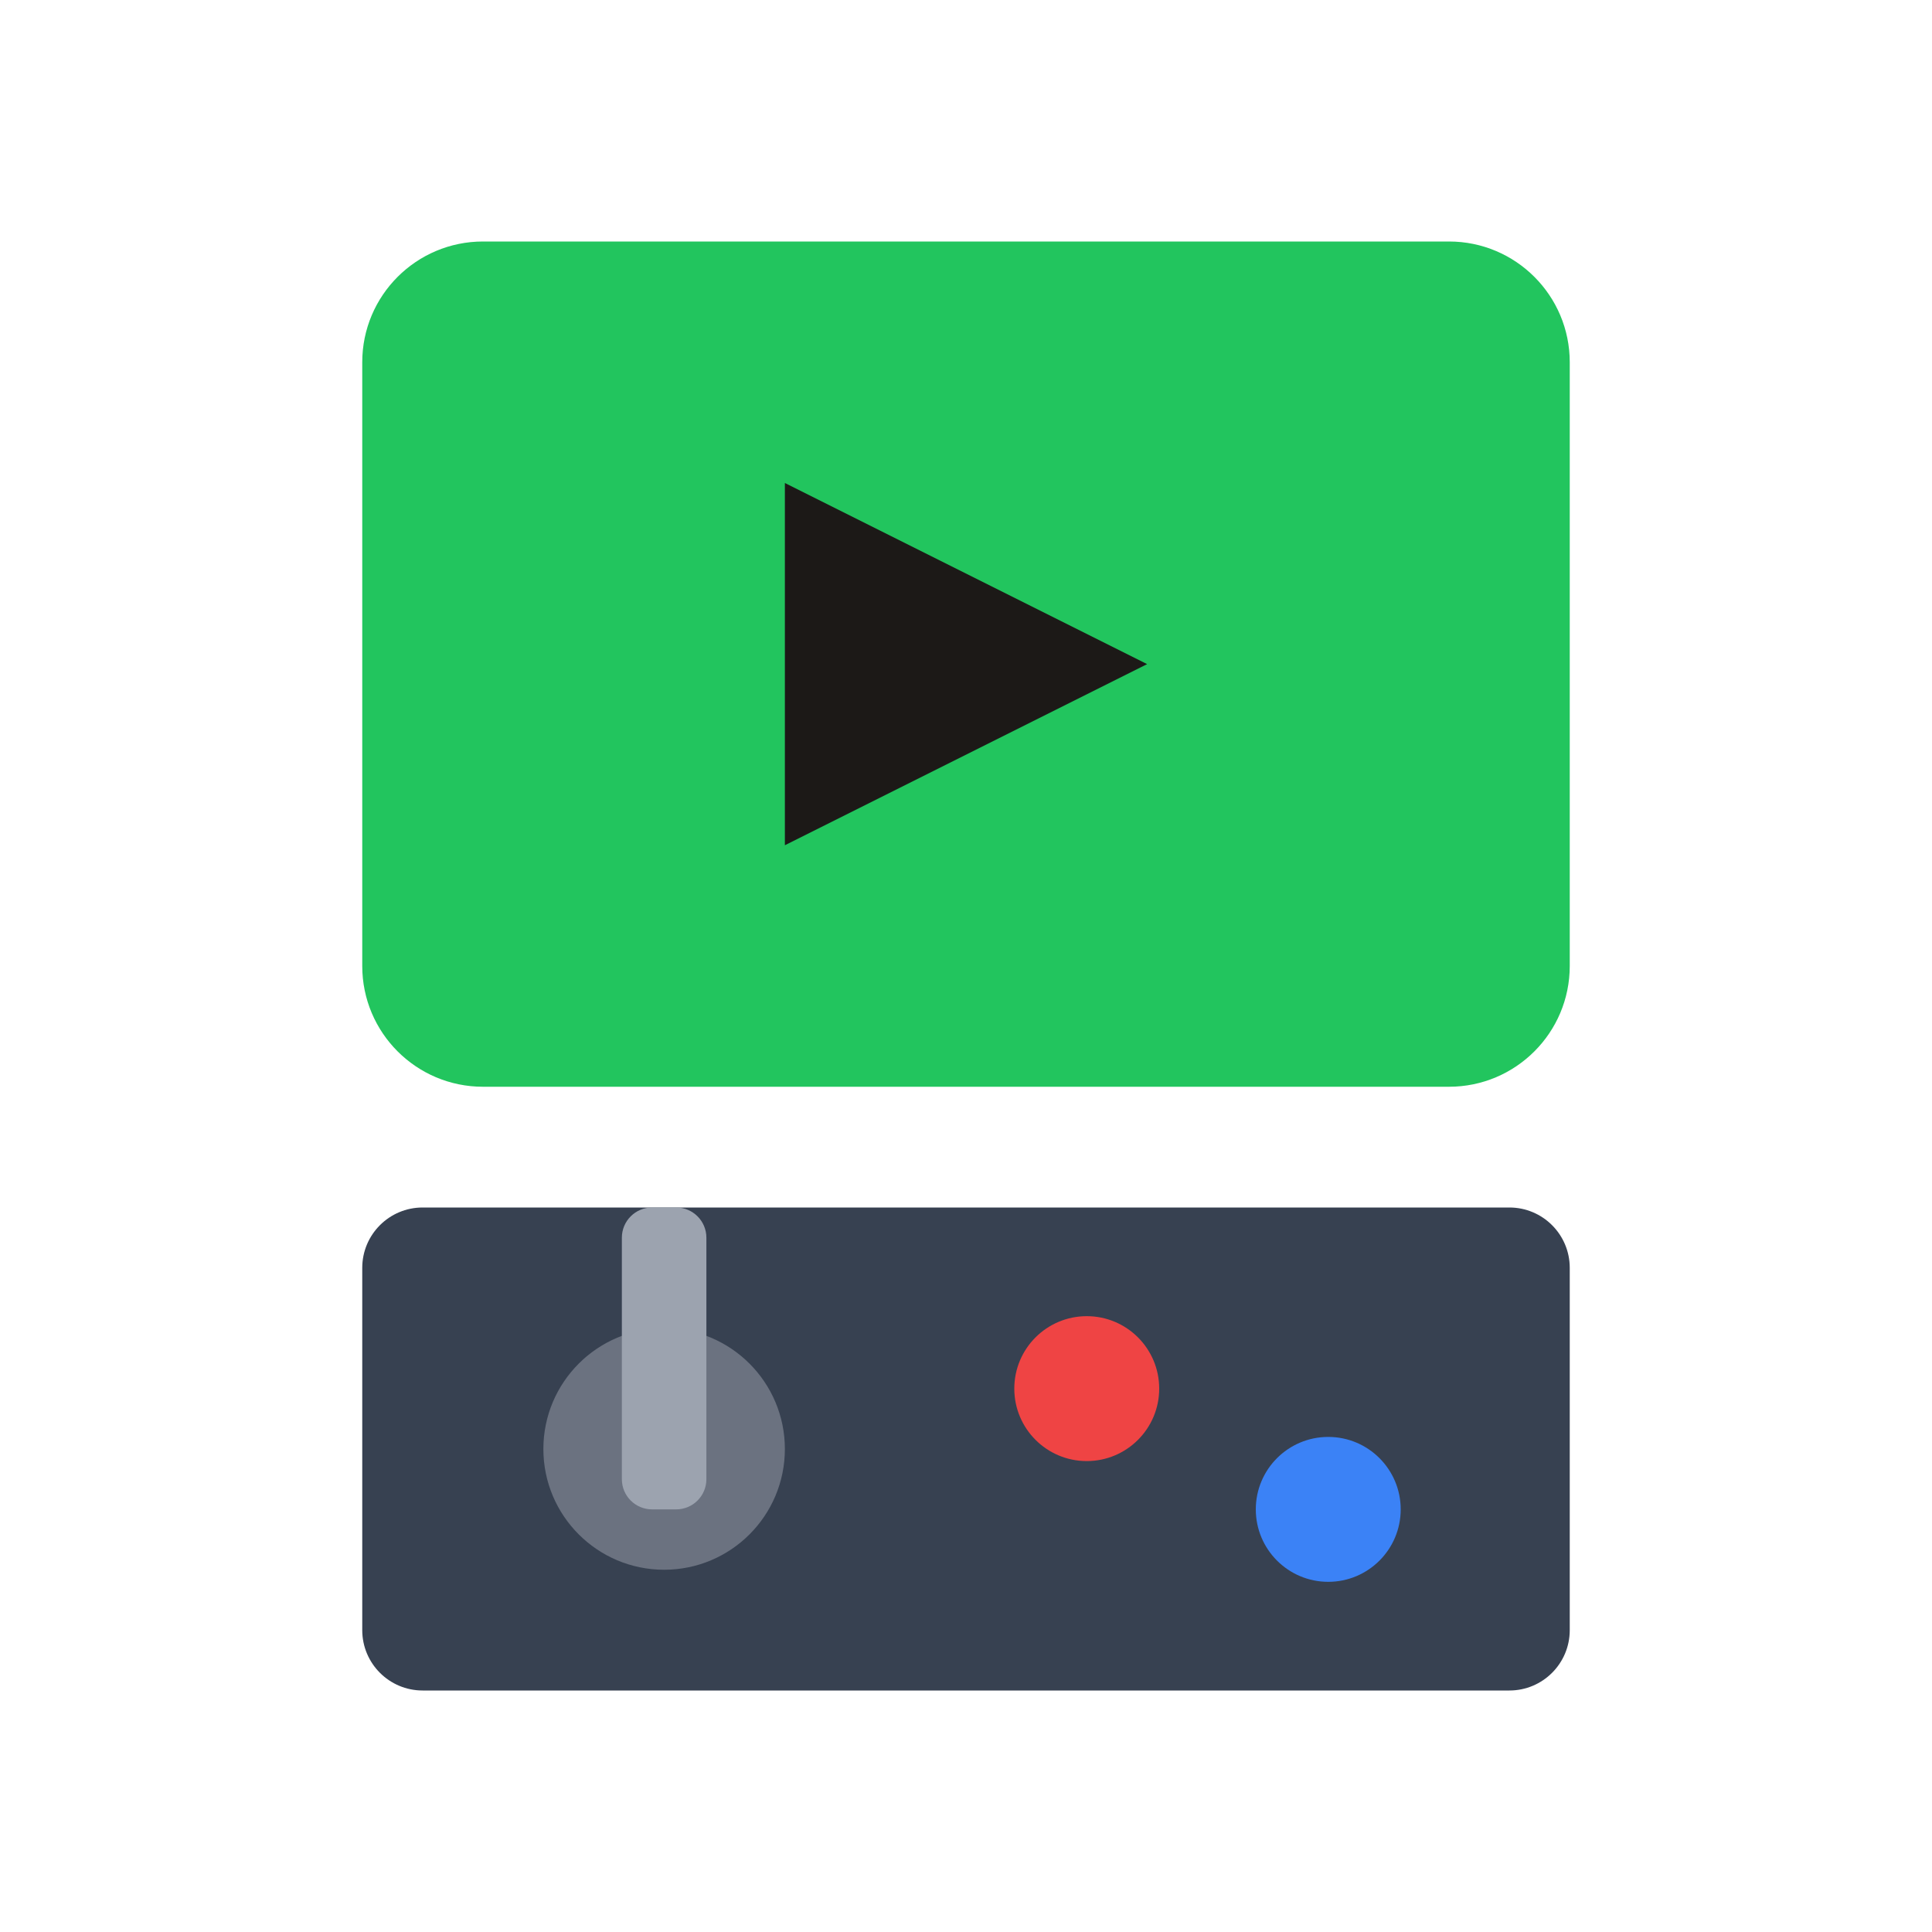
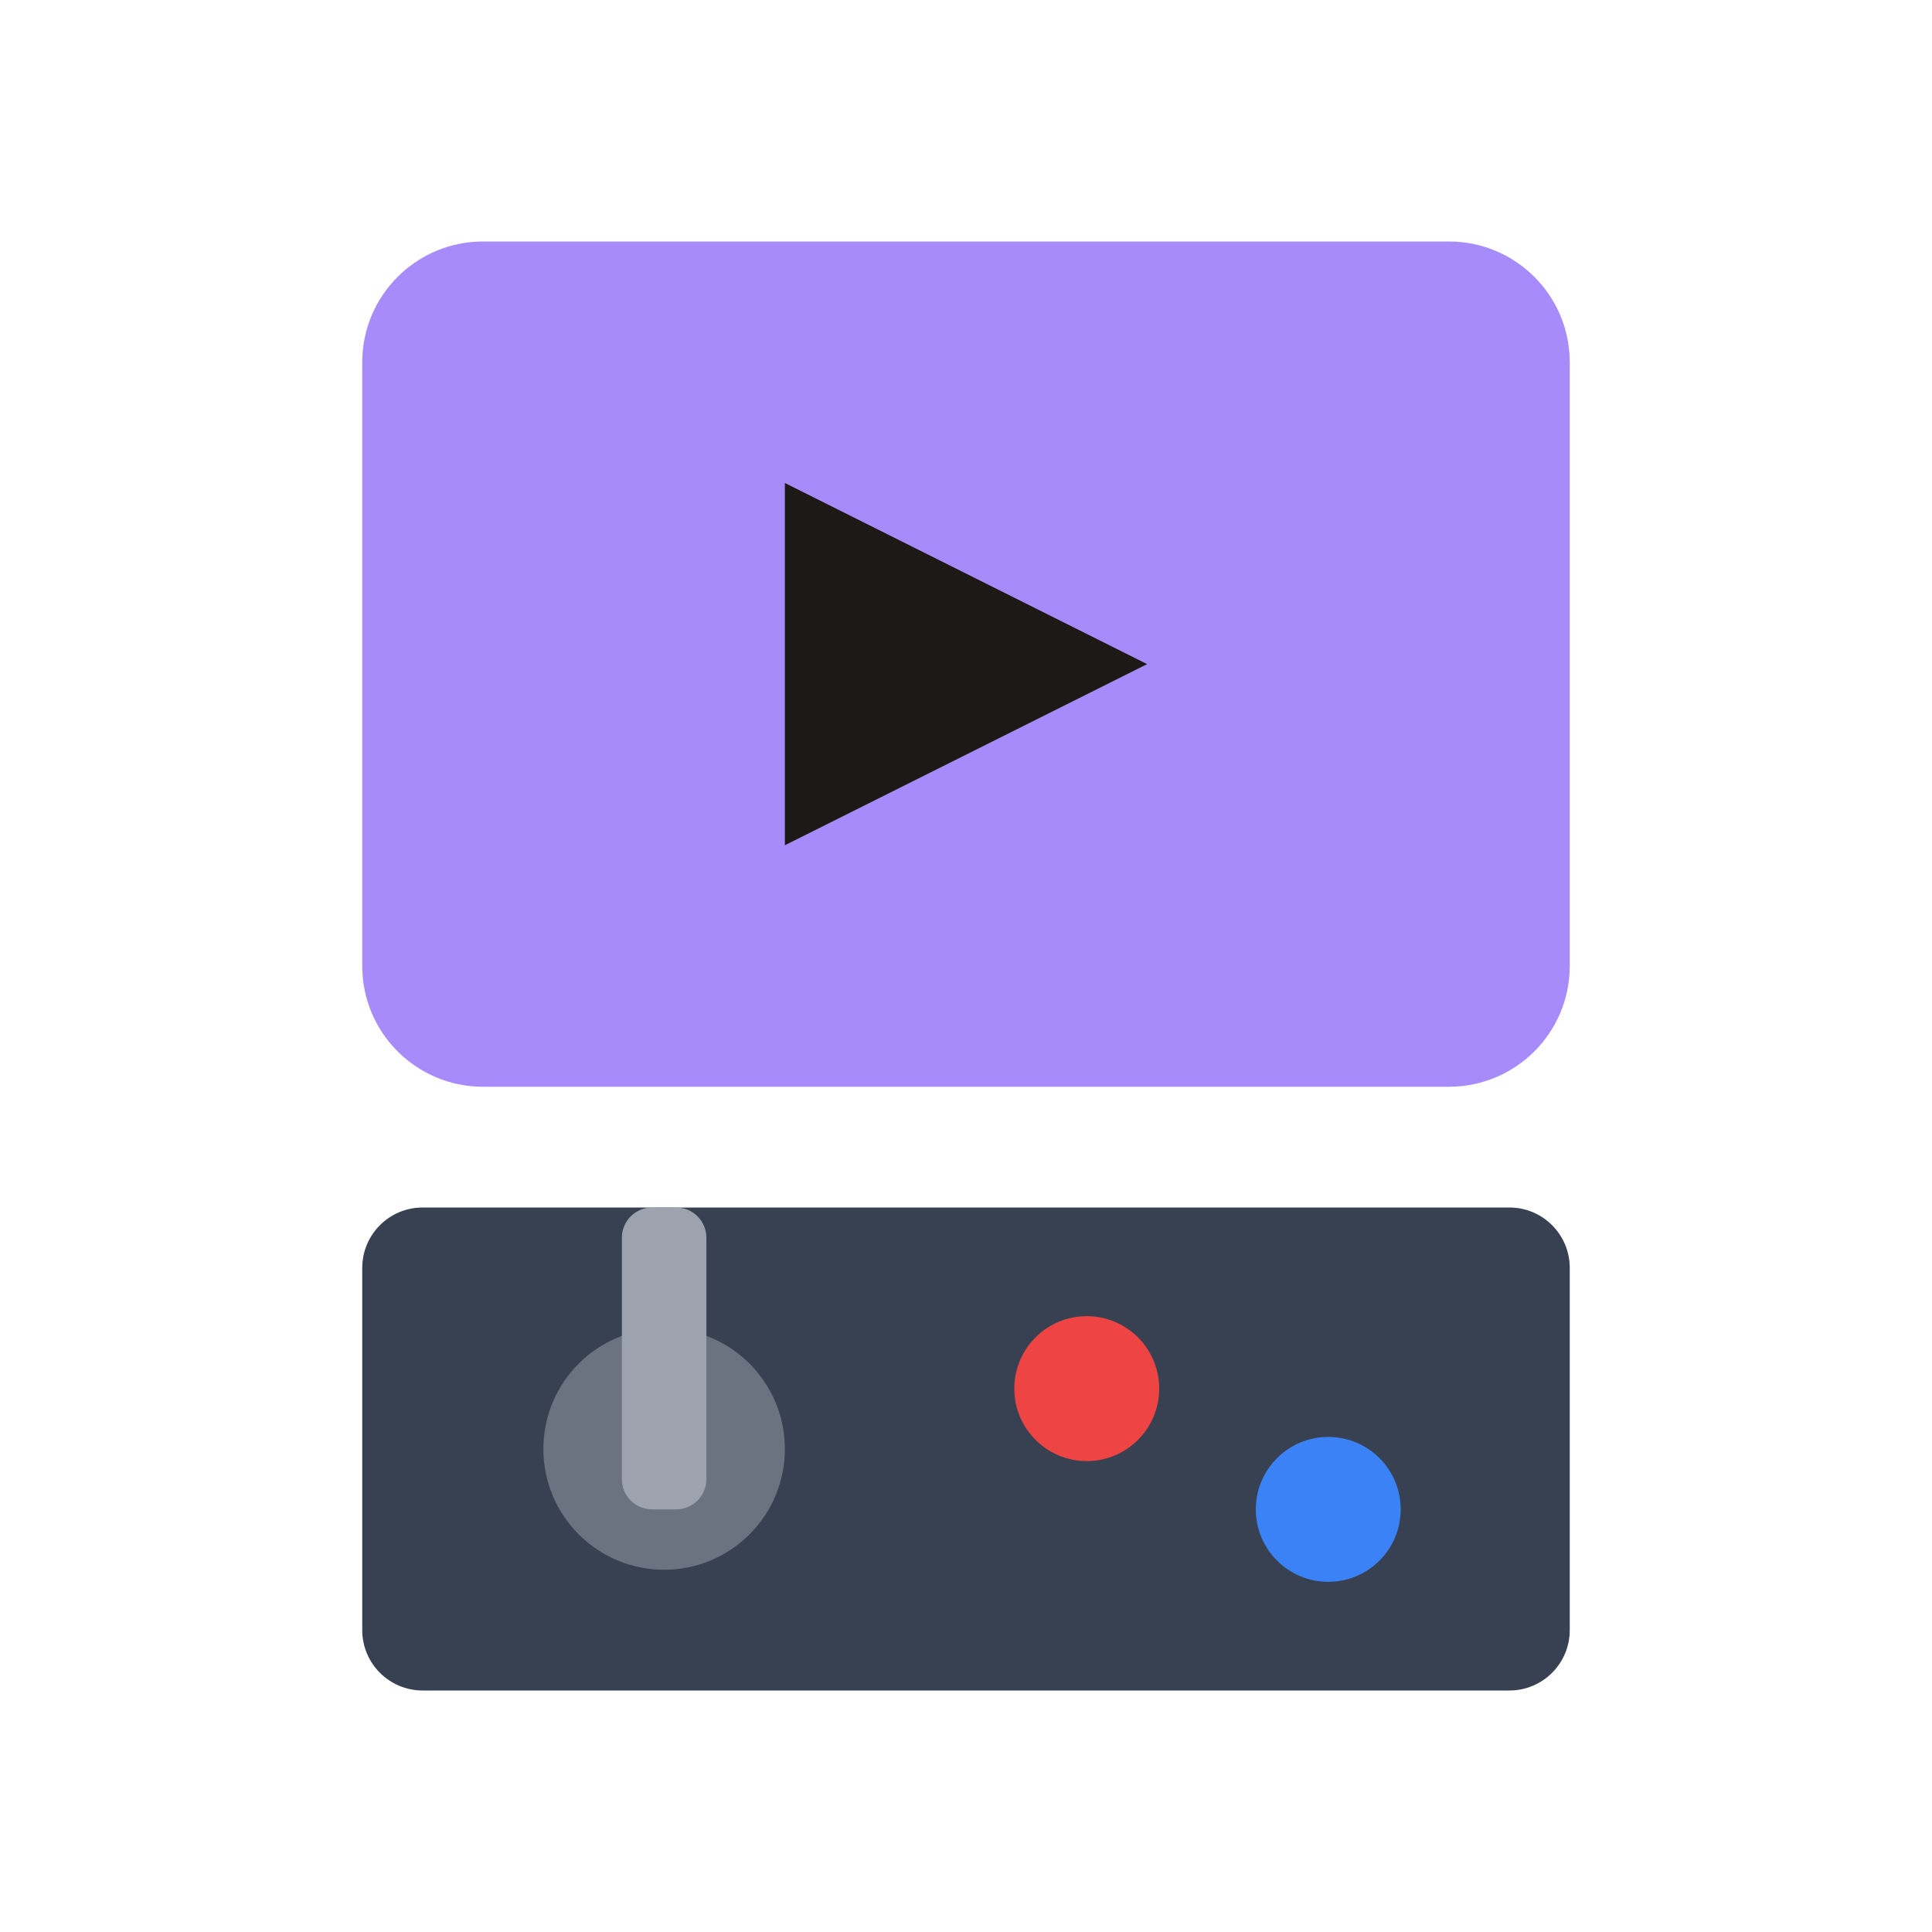
<svg xmlns="http://www.w3.org/2000/svg" viewBox="0 0 32 32">
-   <rect x="6" y="4" width="20" height="14" rx="2" fill="#22C55E" />
+   <rect x="6" y="4" width="20" height="14" rx="2" fill="#A78BFA" />
  <polygon points="13,8 13,14 19,11" fill="#1C1917" />
  <rect x="6" y="20" width="20" height="8" rx="1" fill="#374151" />
  <circle cx="11" cy="24" r="2" fill="#6B7280" />
  <rect x="10.3" y="20" width="1.4" height="5" rx="0.5" fill="#9CA3AF" />
  <circle cx="18" cy="23" r="1.2" fill="#EF4444" />
  <circle cx="22" cy="25" r="1.2" fill="#3B82F6" />
</svg>
